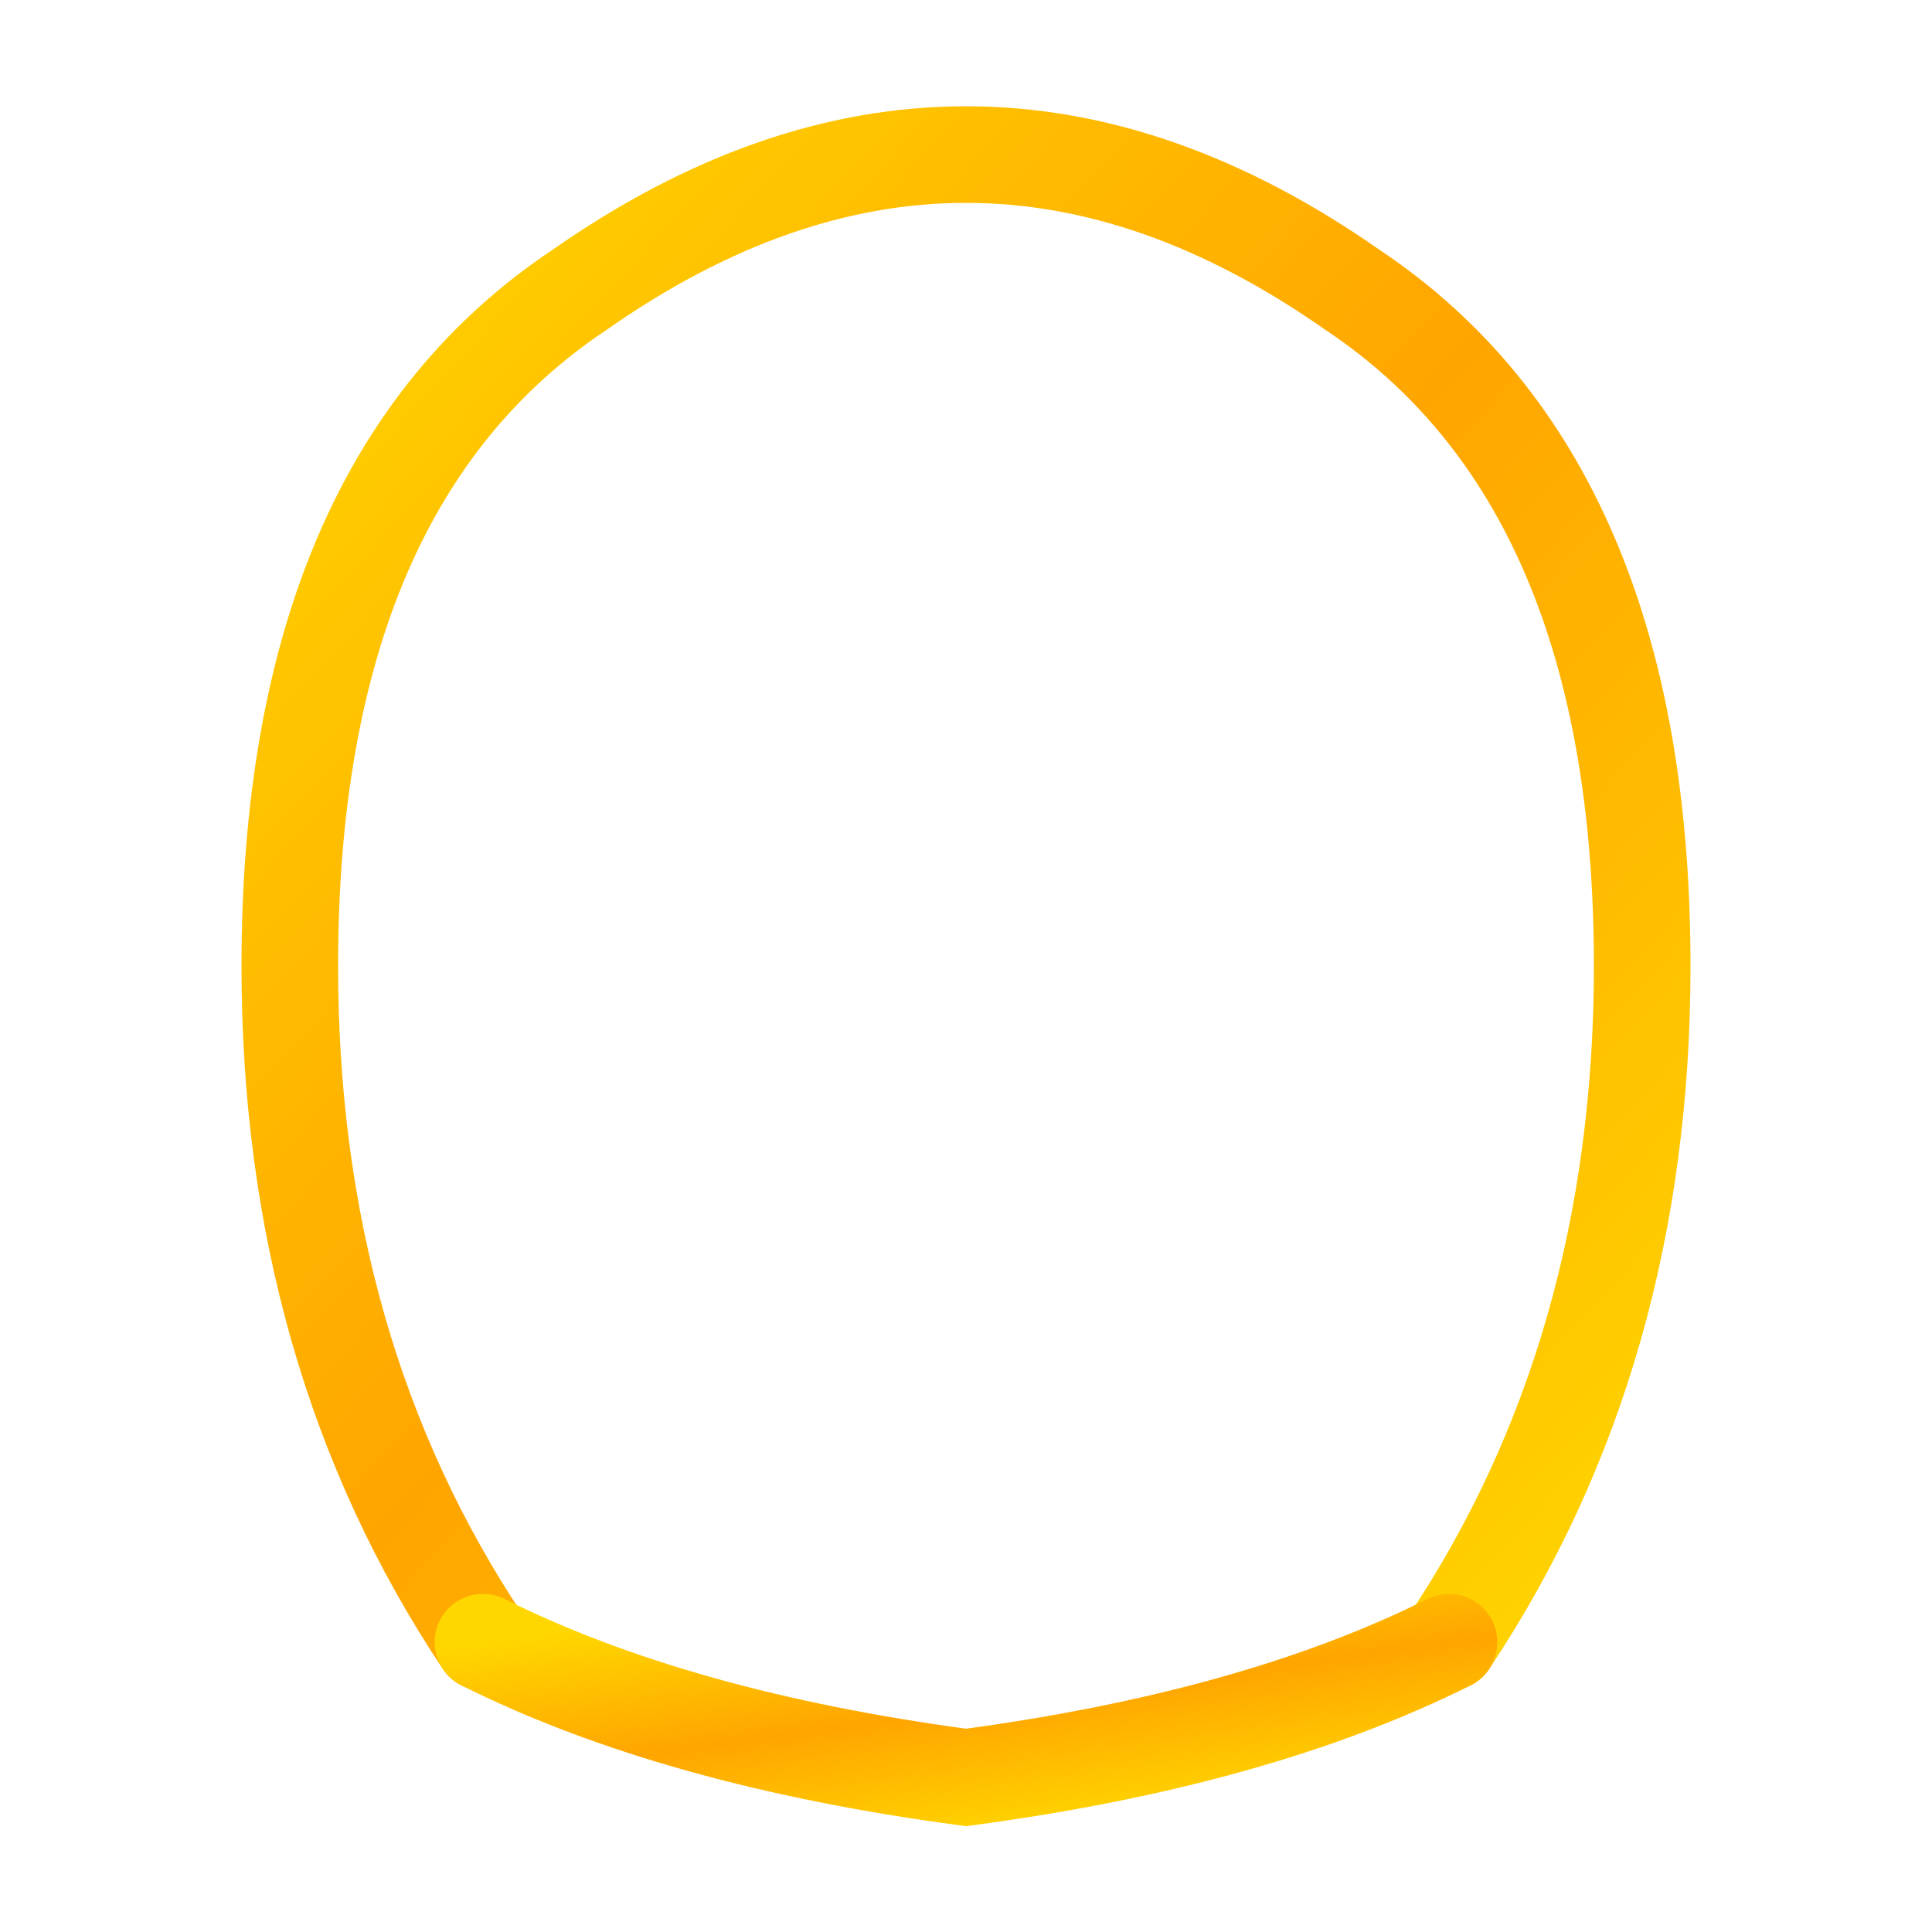
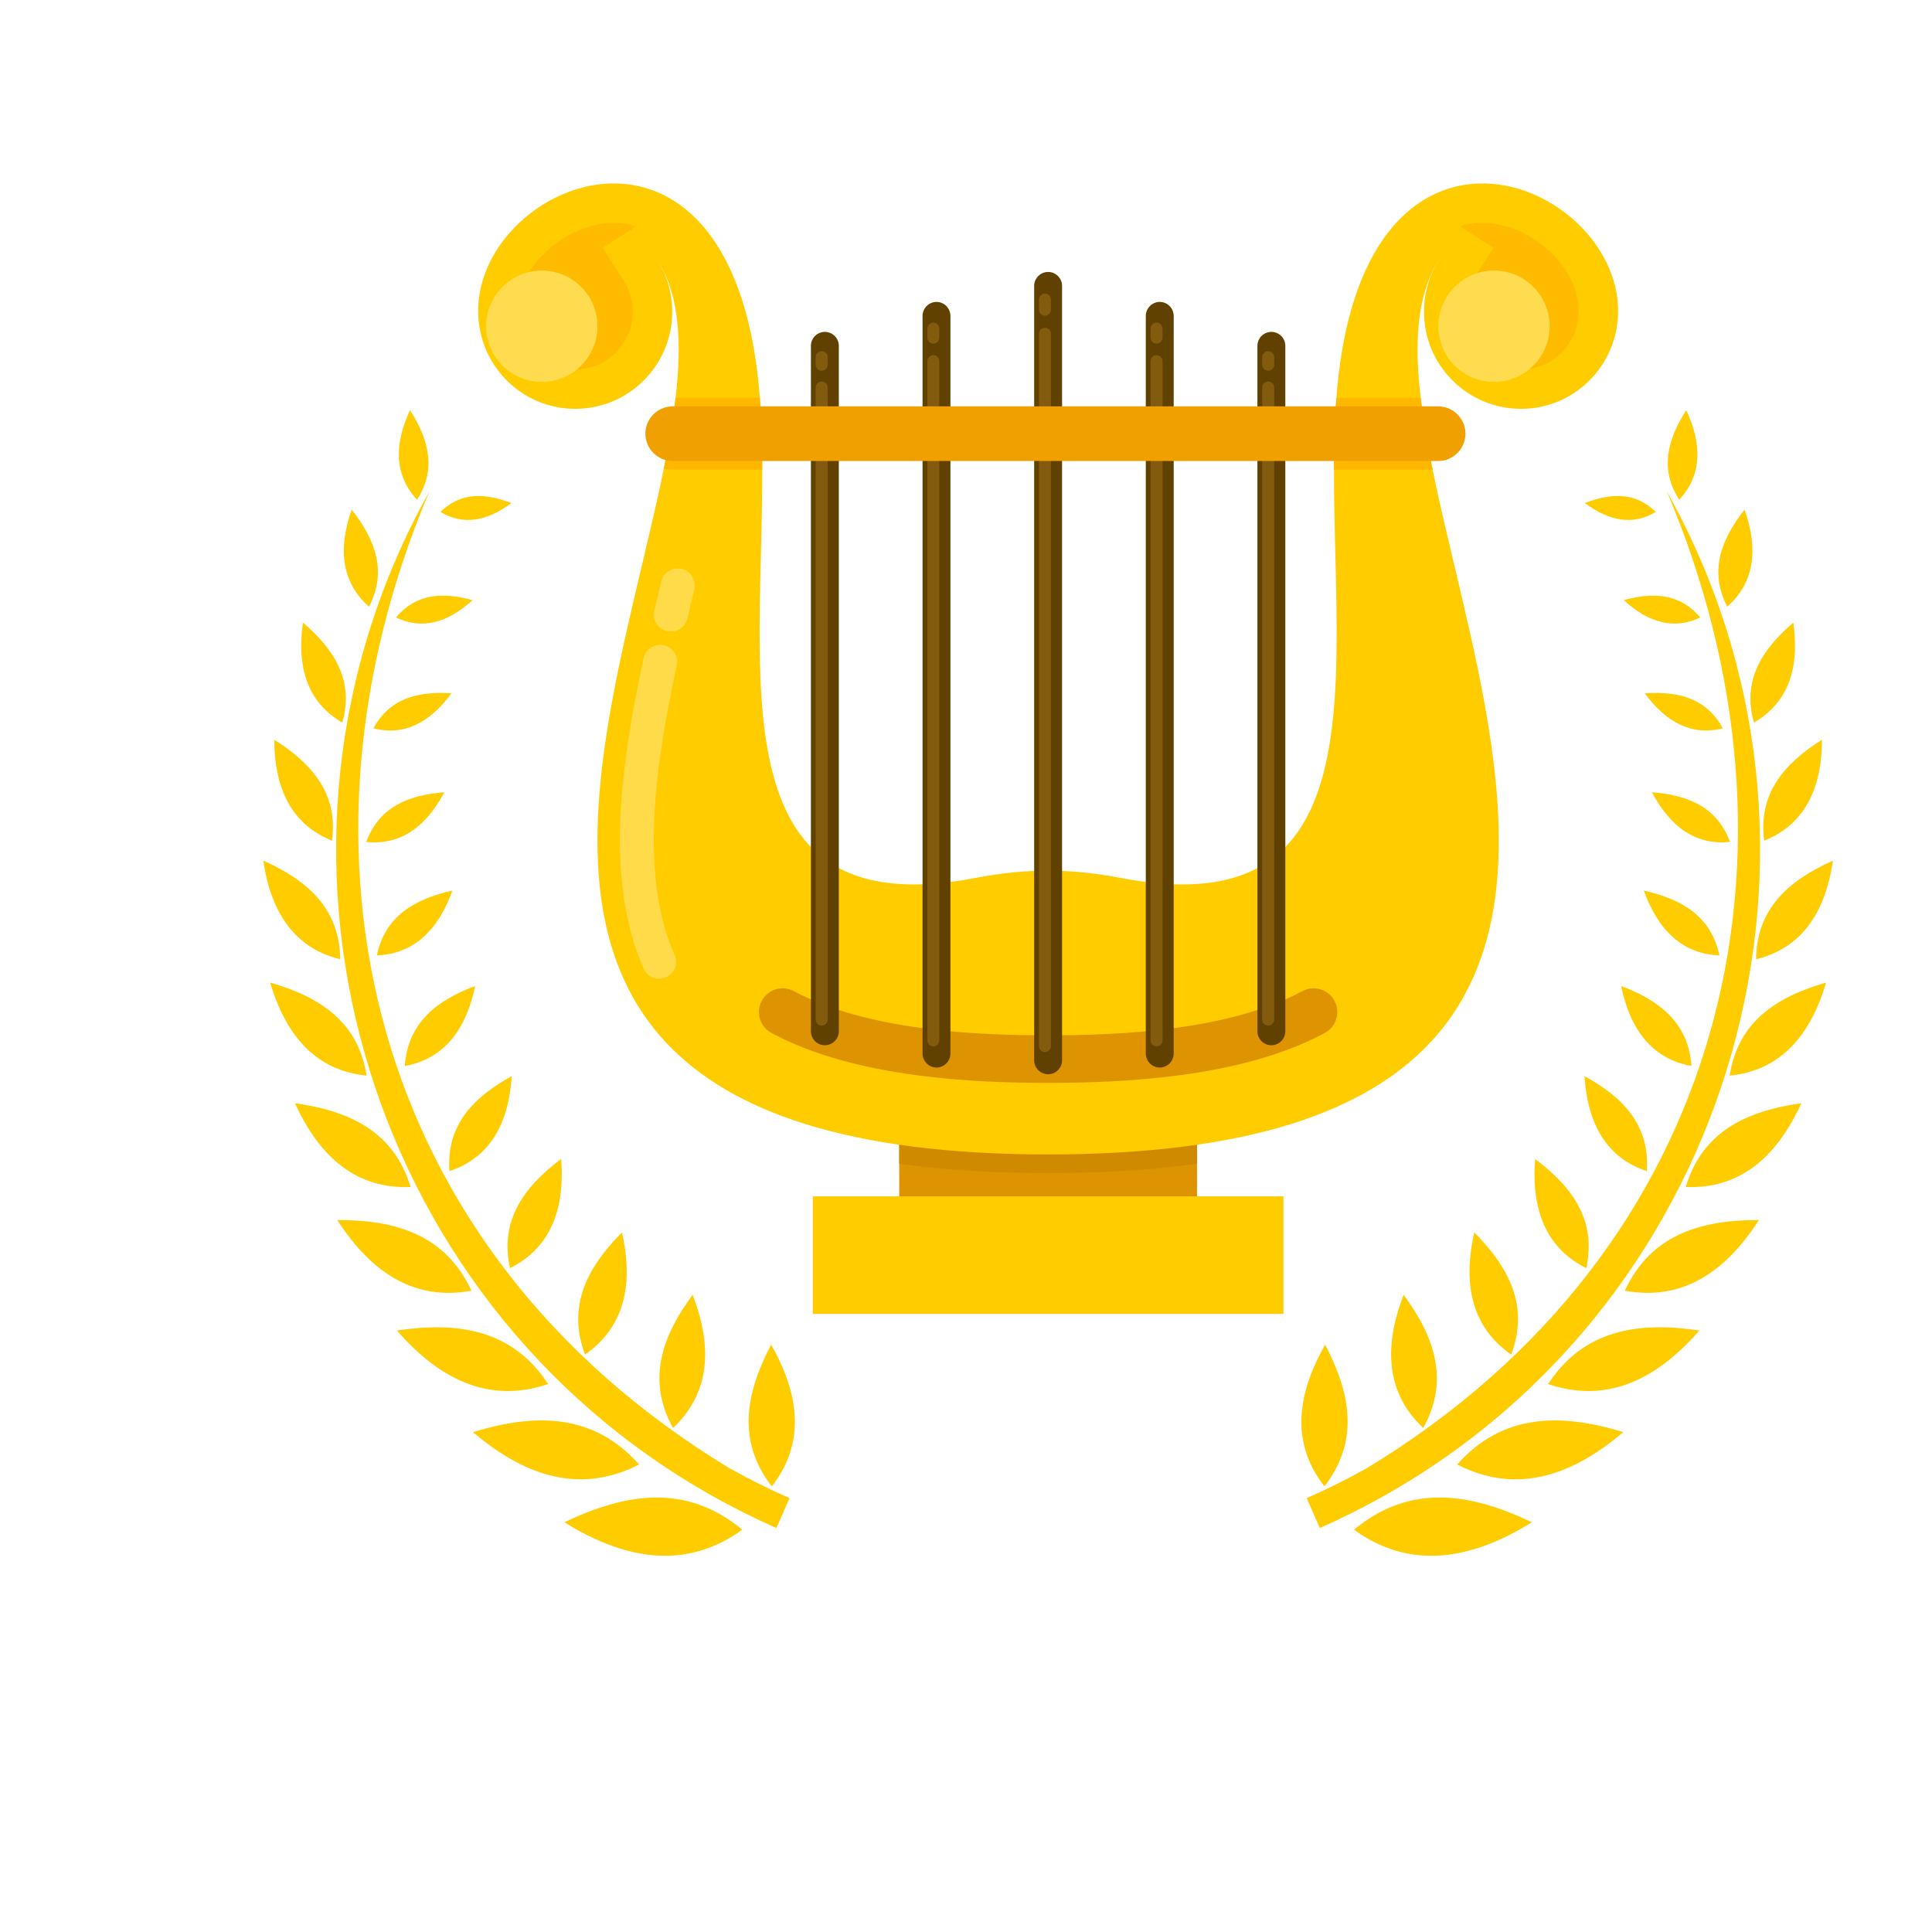
- <svg xmlns="http://www.w3.org/2000/svg" viewBox="0 0 100 100">
-   <defs>
-     <linearGradient id="goldGradient" x1="0%" y1="0%" x2="100%" y2="100%">
-       <stop offset="0%" style="stop-color:#FFD700" />
-       <stop offset="50%" style="stop-color:#FFA500" />
-       <stop offset="100%" style="stop-color:#FFD700" />
-     </linearGradient>
+ <svg xmlns="http://www.w3.org/2000/svg" version="1.1" id="svg5176" width="800" height="800" viewBox="0 0 800 800">
+   <defs id="defs5180">
+     <clipPath clipPathUnits="userSpaceOnUse" id="clipPath5192">
+       <path d="M 0,600 H 600 V 0 H 0 Z" id="path5190" />
+     </clipPath>
  </defs>
-   <path d="M25 85 Q15 70 15 50 Q15 25 30 15 Q40 8 50 8 Q60 8 70 15 Q85 25 85 50 Q85 70 75 85" fill="none" stroke="url(#goldGradient)" stroke-width="5" stroke-linecap="round" />
-   <path d="M25 85 Q35 90 50 92 Q65 90 75 85" fill="none" stroke="url(#goldGradient)" stroke-width="5" stroke-linecap="round" />
-   <line x1="30" y1="28" x2="70" y2="28" stroke="url(#goldGradient)" stroke-width="4" stroke-linecap="round" />
-   <line x1="38" y1="28" x2="38" y2="85" stroke="url(#goldGradient)" stroke-width="2" />
-   <line x1="50" y1="28" x2="50" y2="90" stroke="url(#goldGradient)" stroke-width="2" />
-   <line x1="62" y1="28" x2="62" y2="85" stroke="url(#goldGradient)" stroke-width="2" />
+   <g id="g5184" transform="matrix(1.333333,0,0,-1.333333,0,800)">
+     <g id="g5186">
+       <g id="g5188" clip-path="url(#clipPath5192)">
+         <g id="g5194" transform="translate(420.4941,124.9375)">
+           <path d="M 0,0 C 17.23,14.324 35.954,11.545 55.244,2.303 35.082,-10.242 16.525,-11.962 0,0 m -9.173,13.443 c -9.997,12.795 -9.172,27.603 0.215,44.004 7.914,-15.069 10.674,-29.88 -0.215,-44.004 m 41.214,6.812 C 46.187,36.176 64.177,36.238 83.623,30.308 66.47,15.64 49.278,11.374 32.041,20.255 M 21.502,31.578 C 10.282,42.171 8.94,56.203 15.419,72.956 25.01,59.926 29.715,46.403 21.502,31.578 m 38.789,13.656 c 11.04,16.902 27.9,19.473 46.957,16.627 C 93.215,45.715 77.691,39.316 60.291,45.234 m -11.46,9.147 c -12,8.365 -15.216,21.335 -11.479,37.946 10.809,-10.878 17.111,-22.9 11.479,-37.946 M 84.107,74.229 C 92.129,91.537 107.546,96.236 125.756,96.17 114.831,79.16 101.185,71.063 84.107,74.229 M 72.144,81.22 C 59.784,87.411 55.01,99.1 56.242,115.144 67.833,106.441 75.36,96.058 72.144,81.22 m 30.872,25.211 c 5.171,17.209 18.918,23.646 35.905,26.012 -7.919,-17.315 -19.56,-26.685 -35.905,-26.012 m -12.085,4.924 c -12.352,4.124 -18.361,14.385 -19.35,29.507 11.967,-6.566 20.37,-15.244 19.35,-29.507 m 25.749,29.665 c 2.539,16.665 14.462,24.454 29.93,28.887 -5.077,-17.129 -14.66,-27.363 -29.93,-28.887 m -11.876,2.985 c -12.016,2.205 -18.947,10.946 -21.858,24.862 11.981,-4.525 20.93,-11.48 21.858,-24.862 m 20.057,33.149 c 0.164,15.746 10.17,24.513 23.897,30.643 -2.452,-16.508 -9.972,-27.232 -23.897,-30.643 m -11.375,1.202 c -11.401,0.465 -18.961,7.64 -23.478,20.131 11.677,-2.614 20.865,-7.874 23.478,-20.131 m 13.909,35.631 c -1.926,14.511 6.125,23.898 17.948,31.349 -0.078,-15.514 -5.583,-26.373 -17.948,-31.349 m -10.624,-0.393 c -10.553,-1.077 -18.454,4.531 -24.257,15.428 11.086,-0.867 20.235,-4.495 24.257,-15.428 m 7.433,37.054 c -3.697,13.016 2.413,22.672 12.231,31.063 1.999,-14.196 -1.587,-24.862 -12.231,-31.063 m -9.663,-1.778 c -9.507,-2.391 -17.48,1.681 -24.243,10.872 10.256,0.689 19.105,-1.408 24.243,-10.872 m 1.366,37.766 c -5.682,11.044 -1.93,20.842 5.388,30.168 4.366,-12.414 3.068,-22.661 -5.388,-30.168 m -8.376,-3.348 c -8.124,-3.873 -16.038,-1.65 -23.784,5.399 9.105,2.475 17.448,2.188 23.784,-5.399 m -6.526,36.585 c -6.143,9.495 -3.624,18.711 2.167,27.822 5.074,-10.858 4.821,-20.26 -2.167,-27.822 m -7.289,-3.789 c -7.013,-4.243 -14.383,-2.939 -22.039,2.751 8.028,3.061 15.615,3.554 22.039,-2.751 M -10.607,0.523 C -3.949,3.465 2.551,6.719 8.88,10.261 118.759,71.734 158.753,212.358 97.153,322.455 144.661,210.397 116.412,87.254 3.967,19.098 -1.978,15.77 -8.199,12.664 -14.689,9.796 Z M -189.982,0 c -17.232,14.324 -35.954,11.545 -55.244,2.303 20.162,-12.545 38.718,-14.265 55.244,-2.303 m 9.172,13.443 c 9.996,12.795 9.172,27.603 -0.215,44.004 -7.914,-15.069 -10.673,-29.88 0.215,-44.004 m -41.214,6.812 c -14.145,15.921 -32.138,15.983 -51.583,10.053 17.153,-14.668 34.344,-18.934 51.583,-10.053 m 10.539,11.323 c 11.22,10.593 12.561,24.625 6.081,41.378 -9.59,-13.03 -14.294,-26.553 -6.081,-41.378 m -38.79,13.656 c -11.04,16.902 -27.9,19.473 -46.958,16.627 14.036,-16.146 29.557,-22.545 46.958,-16.627 m 11.46,9.147 c 12.002,8.365 15.217,21.335 11.481,37.946 -10.812,-10.878 -17.111,-22.9 -11.481,-37.946 m -35.274,19.848 c -8.025,17.308 -23.439,22.007 -41.649,21.941 10.925,-17.01 24.569,-25.107 41.649,-21.941 m 11.963,6.991 c 12.359,6.191 17.132,17.88 15.9,33.924 -11.591,-8.703 -19.119,-19.086 -15.9,-33.924 m -30.872,25.211 c -5.173,17.209 -18.918,23.646 -35.906,26.012 7.92,-17.315 19.56,-26.685 35.906,-26.012 m 12.085,4.924 c 12.349,4.124 18.358,14.385 19.35,29.507 -11.967,-6.566 -20.372,-15.244 -19.35,-29.507 m -25.749,29.665 c -2.541,16.665 -14.462,24.454 -29.932,28.887 5.078,-17.129 14.659,-27.363 29.932,-28.887 m 11.876,2.985 c 12.015,2.205 18.946,10.946 21.857,24.862 -11.981,-4.525 -20.929,-11.48 -21.857,-24.862 m -20.058,33.149 c -0.164,15.746 -10.17,24.513 -23.896,30.643 2.452,-16.508 9.969,-27.232 23.896,-30.643 m 11.374,1.202 c 11.403,0.465 18.962,7.64 23.478,20.131 -11.675,-2.614 -20.863,-7.874 -23.478,-20.131 m -13.907,35.631 c 1.925,14.511 -6.127,23.898 -17.949,31.349 0.079,-15.514 5.583,-26.373 17.949,-31.349 m 10.624,-0.393 c 10.551,-1.077 18.453,4.531 24.255,15.428 -11.086,-0.867 -20.236,-4.495 -24.255,-15.428 m -7.435,37.054 c 3.699,13.016 -2.412,22.672 -12.229,31.063 -1.999,-14.196 1.587,-24.862 12.229,-31.063 m 9.665,-1.778 c 9.506,-2.391 17.48,1.681 24.241,10.872 -10.255,0.689 -19.105,-1.408 -24.241,-10.872 m -1.367,37.766 c 5.683,11.044 1.93,20.842 -5.387,30.168 -4.367,-12.414 -3.071,-22.661 5.387,-30.168 m 8.376,-3.348 c 8.124,-3.873 16.037,-1.65 23.785,5.399 -9.106,2.475 -17.451,2.188 -23.785,-5.399 m 6.527,36.585 c 6.142,9.495 3.624,18.711 -2.167,27.822 -5.075,-10.858 -4.823,-20.26 2.167,-27.822 m 7.286,-3.789 c 7.015,-4.243 14.386,-2.939 22.039,2.751 -8.027,3.061 -15.615,3.554 -22.039,-2.751 M -179.375,0.523 c -6.66,2.942 -13.161,6.196 -19.49,9.738 -109.877,61.473 -149.871,202.097 -88.271,312.194 -47.51,-112.058 -19.258,-235.201 93.185,-303.357 5.947,-3.328 12.168,-6.434 18.656,-9.302 z" style="fill:#ffcc00;fill-opacity:1;fill-rule:evenodd;stroke:none" id="path5196" />
+         </g>
+         <path d="m 279.259,220.939 h 92.484 v 46.369 h -92.484 z" style="fill:#de9400;fill-opacity:1;fill-rule:evenodd;stroke:none" id="path5198" />
+         <g id="g5200" transform="translate(279.2607,267.3066)">
+           <path d="m 0,0 h 92.484 v -28.707 c -15.869,-2.244 -31.805,-2.898 -46.243,-2.898 -14.437,0 -30.372,0.654 -46.241,2.898 z" style="fill:#cf8a00;fill-opacity:1;fill-rule:evenodd;stroke:none" id="path5202" />
+         </g>
+         <g id="g5204" transform="translate(204.0781,519.3267)">
+           <path d="m 0,0 c 2.969,-4.668 4.69,-10.207 4.69,-16.15 0,-16.646 -13.496,-30.14 -30.14,-30.14 -16.648,0 -30.008,13.495 -30.142,30.14 -0.336,41.375 81.143,74.614 87.668,-29.207 4.416,-70.26 -21.092,-163.604 66.848,-146.614 15.587,3.009 29.413,3.009 45,0 87.941,-16.99 62.433,76.354 66.849,146.614 6.525,103.821 88.004,70.582 87.668,29.207 -0.134,-16.645 -13.495,-30.14 -30.141,-30.14 -16.647,0 -30.141,13.494 -30.141,30.14 0,5.943 1.722,11.482 4.691,16.15 C 202.139,-62.501 371.01,-277.848 121.424,-277.848 -128.163,-277.848 40.708,-62.501 0,0" style="fill:#ffcc00;fill-opacity:1;fill-rule:evenodd;stroke:none" id="path5206" />
+         </g>
+         <g id="g5208" transform="translate(197.6123,529.7173)">
+           <path d="m 0,0 c -2.918,0.945 -6.078,1.292 -9.468,0.956 -13.198,-1.307 -27.536,-13.508 -27.423,-27.397 0.081,-9.896 7.943,-18.004 17.907,-18.004 9.89,0 17.903,8.012 17.903,17.905 0,3.411 -0.948,6.705 -2.777,9.584 l -6.533,10.269 z" style="fill:#ffbb00;fill-opacity:1;fill-rule:evenodd;stroke:none" id="path5210" />
+         </g>
+         <g id="g5212" transform="translate(453.3936,529.7173)">
+           <path d="M 0,0 10.389,-6.687 3.858,-16.956 c -1.832,-2.879 -2.777,-6.173 -2.777,-9.584 0,-9.893 8.013,-17.905 17.903,-17.905 9.962,0 17.826,8.108 17.907,18.004 0.011,1.466 -0.148,2.932 -0.453,4.365 -1.624,7.611 -7.295,14.27 -13.763,18.34 C 18.706,-1.239 14.147,0.491 9.468,0.956 6.076,1.292 2.918,0.945 0,0" style="fill:#ffbb00;fill-opacity:1;fill-rule:evenodd;stroke:none" id="path5214" />
+         </g>
+         <g id="g5216" transform="translate(199.8735,395.5771)">
+           <path d="M 0,0 C 0.601,2.845 3.399,4.664 6.246,4.061 9.09,3.456 10.909,0.66 10.307,-2.186 7.316,-16.112 4.22,-32.33 3.387,-48.281 c -0.815,-15.617 0.517,-31.042 6.245,-43.84 1.183,-2.654 -0.009,-5.763 -2.66,-6.948 -2.652,-1.183 -5.763,0.008 -6.948,2.66 -6.503,14.537 -8.04,31.585 -7.15,48.665 C -6.252,-31 -3.07,-14.298 0,0 m 5.511,23.853 c 0.672,2.824 3.506,4.568 6.33,3.897 2.824,-0.671 4.568,-3.506 3.895,-6.329 C 14.254,15.227 17.99,30.823 14.673,16.88 14.078,14.375 13.669,12.653 13.599,12.365 12.938,9.53 10.108,7.767 7.271,8.428 4.437,9.087 2.673,11.921 3.334,14.755 c 0.643,2.737 0.951,4.041 1.073,4.56 2.597,10.916 -1.101,-4.682 1.104,4.538" style="fill:#ffdb4a;fill-opacity:1;fill-rule:evenodd;stroke:none" id="path5218" />
+         </g>
+         <g id="g5220" transform="translate(414.2813,454.1431)">
+           <path d="m 0,0 c 0.013,6.735 0.165,13.378 0.57,19.827 0.054,0.854 0.126,1.675 0.189,2.512 H 26.926 C 27.748,15.274 29.049,7.794 30.639,0 Z m -178.316,22.339 c 0.063,-0.837 0.135,-1.658 0.189,-2.512 0.405,-6.449 0.558,-13.092 0.57,-19.827 h -27.802 c -0.954,0 -1.881,0.121 -2.765,0.35 1.559,7.668 2.831,15.029 3.642,21.989 z" style="fill:#ffb700;fill-opacity:1;fill-rule:evenodd;stroke:none" id="path5222" />
+         </g>
+         <g id="g5224" transform="translate(239.5757,279.207)">
+           <path d="m 0,0 c -3.586,1.929 -4.93,6.398 -3.001,9.984 1.928,3.586 6.4,4.93 9.986,3.002 C 18.307,6.874 32.476,3.454 46.476,1.553 60.708,-0.381 74.945,-0.73 85.926,-0.73 c 10.982,0 25.22,0.349 39.454,2.283 13.997,1.901 28.167,5.321 39.49,11.433 3.586,1.928 8.055,0.584 9.985,-3.002 1.927,-3.586 0.583,-8.055 -3.003,-9.984 -13.063,-7.052 -28.962,-10.935 -44.511,-13.051 -15.313,-2.079 -30.098,-2.457 -41.415,-2.457 -11.313,0 -26.1,0.378 -41.415,2.457 C 28.962,-10.935 13.064,-7.052 0,0" style="fill:#de9400;fill-opacity:1;fill-rule:evenodd;stroke:none" id="path5226" />
+         </g>
+         <g id="g5228" transform="translate(168.2617,481.3984)">
+           <path d="m 0,0 c 9.521,0 17.286,7.766 17.286,17.286 0,9.52 -7.765,17.286 -17.286,17.286 -9.52,0 -17.286,-7.766 -17.286,-17.286 C -17.286,7.766 -9.52,0 0,0" style="fill:#ffdc4f;fill-opacity:1;fill-rule:evenodd;stroke:none" id="path5230" />
+         </g>
+         <g id="g5232" transform="translate(463.9707,481.3984)">
+           <path d="m 0,0 c 9.52,0 17.286,7.766 17.286,17.286 0,9.52 -7.766,17.286 -17.286,17.286 -9.521,0 -17.286,-7.766 -17.286,-17.286 C -17.286,7.766 -9.521,0 0,0" style="fill:#ffdc4f;fill-opacity:1;fill-rule:evenodd;stroke:none" id="path5234" />
+         </g>
+         <g id="g5236" transform="translate(325.502,515.5435)">
+           <path d="M 0,0 V 0 C 2.384,0 4.334,-1.95 4.334,-4.334 V -244.83 c 0,-2.383 -1.95,-4.334 -4.334,-4.334 -2.384,0 -4.334,1.951 -4.334,4.334 V -4.334 C -4.334,-1.95 -2.384,0 0,0" style="fill:#614100;fill-opacity:1;fill-rule:evenodd;stroke:none" id="path5238" />
+         </g>
+         <g id="g5240" transform="translate(324.5127,498.2178)">
+           <path d="m 0,0 v 0 c 1.024,0 1.863,-0.837 1.863,-1.861 v -221.236 c 0,-1.024 -0.839,-1.861 -1.863,-1.861 -1.023,0 -1.861,0.837 -1.861,1.861 V -1.861 C -1.861,-0.837 -1.023,0 0,0" style="fill:#825b0e;fill-opacity:1;fill-rule:evenodd;stroke:none" id="path5242" />
+         </g>
+         <g id="g5244" transform="translate(324.5127,501.9604)">
+           <path d="M 0,0 V 0 C 1.024,0 1.863,0.838 1.863,1.861 V 4.989 C 1.863,6.013 1.024,6.85 0,6.85 -1.023,6.85 -1.861,6.013 -1.861,4.989 V 1.861 C -1.861,0.838 -1.023,0 0,0" style="fill:#825b0e;fill-opacity:1;fill-rule:evenodd;stroke:none" id="path5246" />
+         </g>
+         <g id="g5248" transform="translate(290.8359,506.2368)">
+           <path d="m 0,0 v 0 c 2.383,0 4.333,-1.971 4.333,-4.379 v -229.015 c 0,-2.408 -1.95,-4.38 -4.333,-4.38 -2.384,0 -4.334,1.972 -4.334,4.38 V -4.379 C -4.334,-1.971 -2.384,0 0,0" style="fill:#614100;fill-opacity:1;fill-rule:evenodd;stroke:none" id="path5250" />
+         </g>
+         <g id="g5252" transform="translate(289.8467,489.7021)">
+           <path d="m 0,0 v 0 c 1.024,0 1.863,-0.846 1.863,-1.88 v -210.916 c 0,-1.032 -0.839,-1.88 -1.863,-1.88 -1.024,0 -1.861,0.848 -1.861,1.88 V -1.88 C -1.861,-0.846 -1.024,0 0,0" style="fill:#825b0e;fill-opacity:1;fill-rule:evenodd;stroke:none" id="path5254" />
+         </g>
+         <g id="g5256" transform="translate(289.8467,493.2739)">
+           <path d="M 0,0 V 0 C 1.024,0 1.863,0.846 1.863,1.88 V 4.657 C 1.863,5.693 1.024,6.539 0,6.539 -1.024,6.539 -1.861,5.693 -1.861,4.657 V 1.88 C -1.861,0.846 -1.024,0 0,0" style="fill:#825b0e;fill-opacity:1;fill-rule:evenodd;stroke:none" id="path5258" />
+         </g>
+         <g id="g5260" transform="translate(256.1699,496.9297)">
+           <path d="m 0,0 v 0 c 2.383,0 4.333,-1.95 4.333,-4.333 v -212.876 c 0,-2.384 -1.95,-4.332 -4.333,-4.332 -2.384,0 -4.334,1.948 -4.334,4.332 V -4.333 C -4.334,-1.95 -2.384,0 0,0" style="fill:#614100;fill-opacity:1;fill-rule:evenodd;stroke:none" id="path5262" />
+         </g>
+         <g id="g5264" transform="translate(255.1807,481.5239)">
+           <path d="m 0,0 v 0 c 1.024,0 1.863,-0.837 1.863,-1.861 v -196.298 c 0,-1.023 -0.839,-1.861 -1.863,-1.861 -1.024,0 -1.863,0.838 -1.863,1.861 V -1.861 C -1.863,-0.837 -1.024,0 0,0" style="fill:#825b0e;fill-opacity:1;fill-rule:evenodd;stroke:none" id="path5266" />
+         </g>
+         <g id="g5268" transform="translate(255.1807,484.8511)">
+           <path d="M 0,0 V 0 C 1.024,0 1.863,0.839 1.863,1.863 V 4.231 C 1.863,5.255 1.024,6.092 0,6.092 -1.024,6.092 -1.863,5.255 -1.863,4.231 V 1.863 C -1.863,0.839 -1.024,0 0,0" style="fill:#825b0e;fill-opacity:1;fill-rule:evenodd;stroke:none" id="path5270" />
+         </g>
+         <g id="g5272" transform="translate(360.168,506.2368)">
+           <path d="m 0,0 v 0 c 2.384,0 4.334,-1.971 4.334,-4.379 v -229.015 c 0,-2.408 -1.95,-4.38 -4.334,-4.38 -2.384,0 -4.334,1.972 -4.334,4.38 V -4.379 C -4.334,-1.971 -2.384,0 0,0" style="fill:#614100;fill-opacity:1;fill-rule:evenodd;stroke:none" id="path5274" />
+         </g>
+         <g id="g5276" transform="translate(359.1787,489.7021)">
+           <path d="m 0,0 v 0 c 1.024,0 1.863,-0.846 1.863,-1.88 v -210.916 c 0,-1.032 -0.839,-1.88 -1.863,-1.88 -1.023,0 -1.86,0.848 -1.86,1.88 V -1.88 C -1.86,-0.846 -1.023,0 0,0" style="fill:#825b0e;fill-opacity:1;fill-rule:evenodd;stroke:none" id="path5278" />
+         </g>
+         <g id="g5280" transform="translate(359.1787,493.2739)">
+           <path d="M 0,0 V 0 C 1.024,0 1.863,0.846 1.863,1.88 V 4.657 C 1.863,5.693 1.024,6.539 0,6.539 -1.023,6.539 -1.86,5.693 -1.86,4.657 V 1.88 C -1.86,0.846 -1.023,0 0,0" style="fill:#825b0e;fill-opacity:1;fill-rule:evenodd;stroke:none" id="path5282" />
+         </g>
+         <g id="g5284" transform="translate(394.834,496.9297)">
+           <path d="m 0,0 h 0.002 c 2.384,0 4.332,-1.95 4.332,-4.333 v -212.876 c 0,-2.384 -1.948,-4.332 -4.332,-4.332 H 0 c -2.384,0 -4.332,1.948 -4.332,4.332 V -4.333 C -4.332,-1.95 -2.384,0 0,0" style="fill:#614100;fill-opacity:1;fill-rule:evenodd;stroke:none" id="path5286" />
+         </g>
+         <g id="g5288" transform="translate(393.8467,481.5239)">
+           <path d="m 0,0 v 0 c 1.024,0 1.861,-0.837 1.861,-1.861 v -196.298 c 0,-1.023 -0.837,-1.861 -1.861,-1.861 -1.023,0 -1.862,0.838 -1.862,1.861 V -1.861 C -1.862,-0.837 -1.023,0 0,0" style="fill:#825b0e;fill-opacity:1;fill-rule:evenodd;stroke:none" id="path5290" />
+         </g>
+         <g id="g5292" transform="translate(393.8467,484.8511)">
+           <path d="M 0,0 V 0 C 1.024,0 1.861,0.839 1.861,1.863 V 4.231 C 1.861,5.255 1.024,6.092 0,6.092 -1.023,6.092 -1.862,5.255 -1.862,4.231 V 1.863 C -1.862,0.839 -1.023,0 0,0" style="fill:#825b0e;fill-opacity:1;fill-rule:evenodd;stroke:none" id="path5294" />
+         </g>
+         <g id="g5296" transform="translate(208.9219,473.8037)">
+           <path d="m 0,0 h 237.698 c 4.669,0 8.489,-3.82 8.489,-8.489 v -0.002 c 0,-4.669 -3.82,-8.489 -8.489,-8.489 L 0,-16.98 c -4.669,0 -8.489,3.82 -8.489,8.489 v 0.002 C -8.489,-3.82 -4.669,0 0,0" style="fill:#f0a000;fill-opacity:1;fill-rule:evenodd;stroke:none" id="path5298" />
+         </g>
+         <path d="m 252.419,191.952 h 146.166 v 36.503 H 252.419 Z" style="fill:#ffcc00;fill-opacity:1;fill-rule:evenodd;stroke:none" id="path5300" />
+       </g>
+     </g>
+   </g>
</svg>
